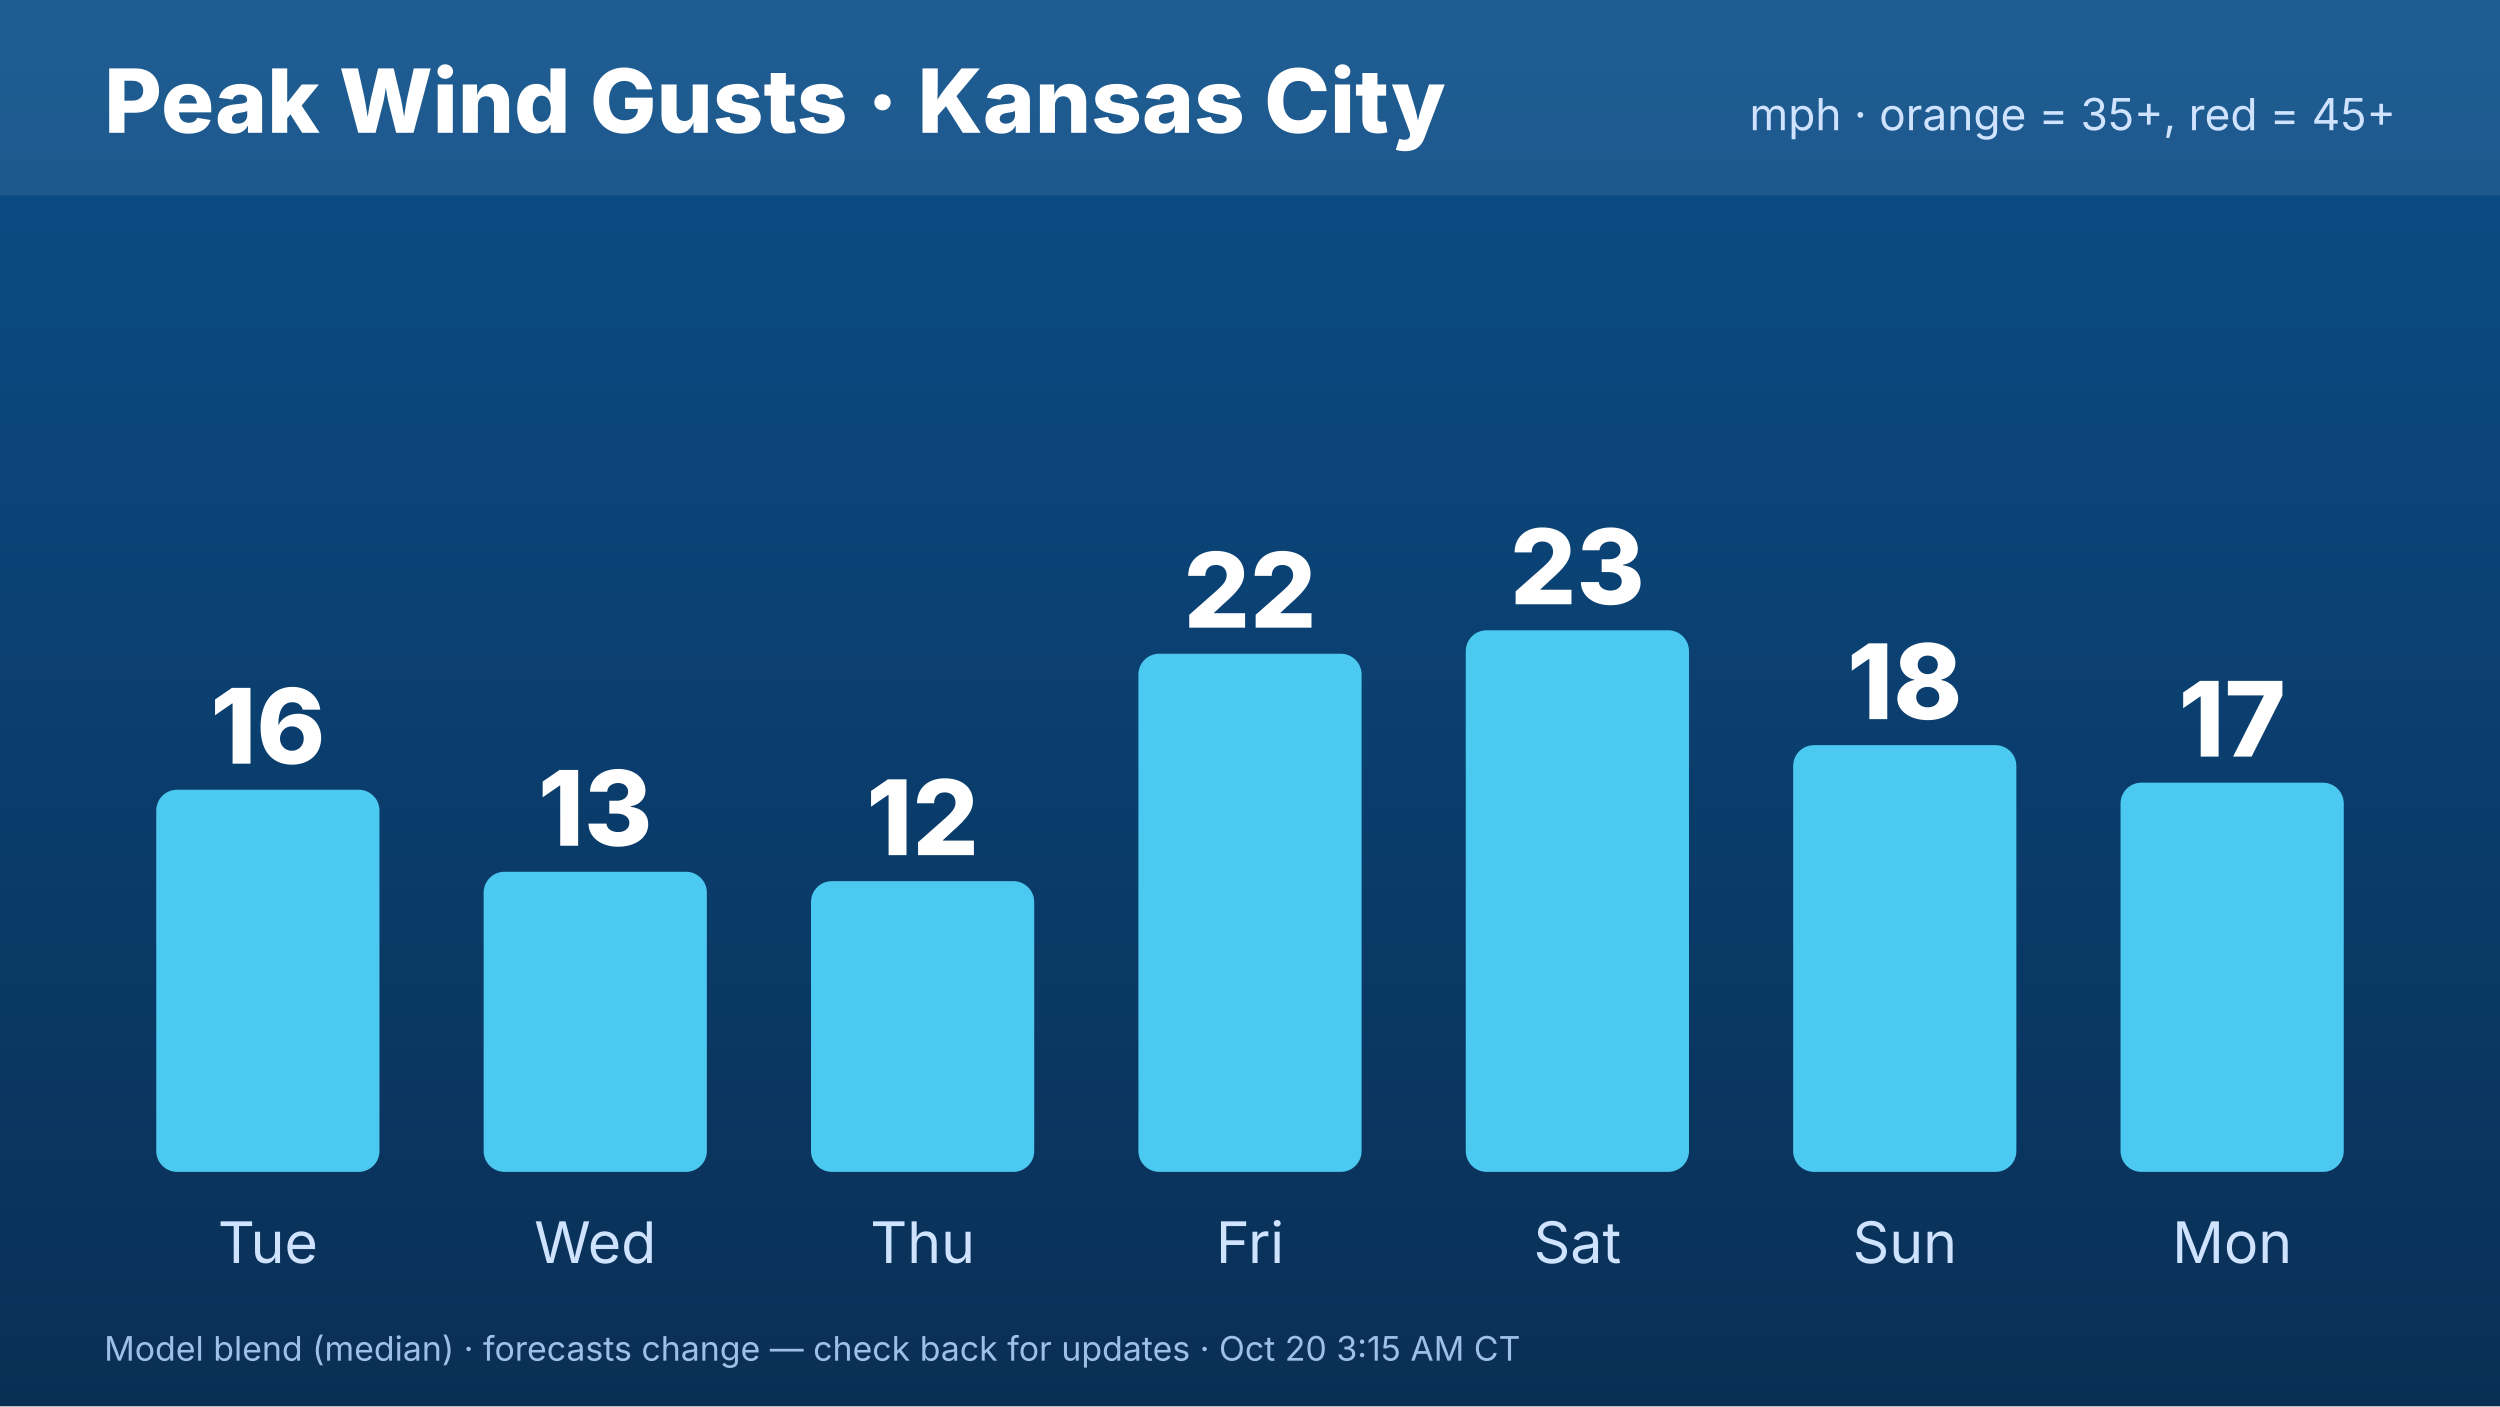
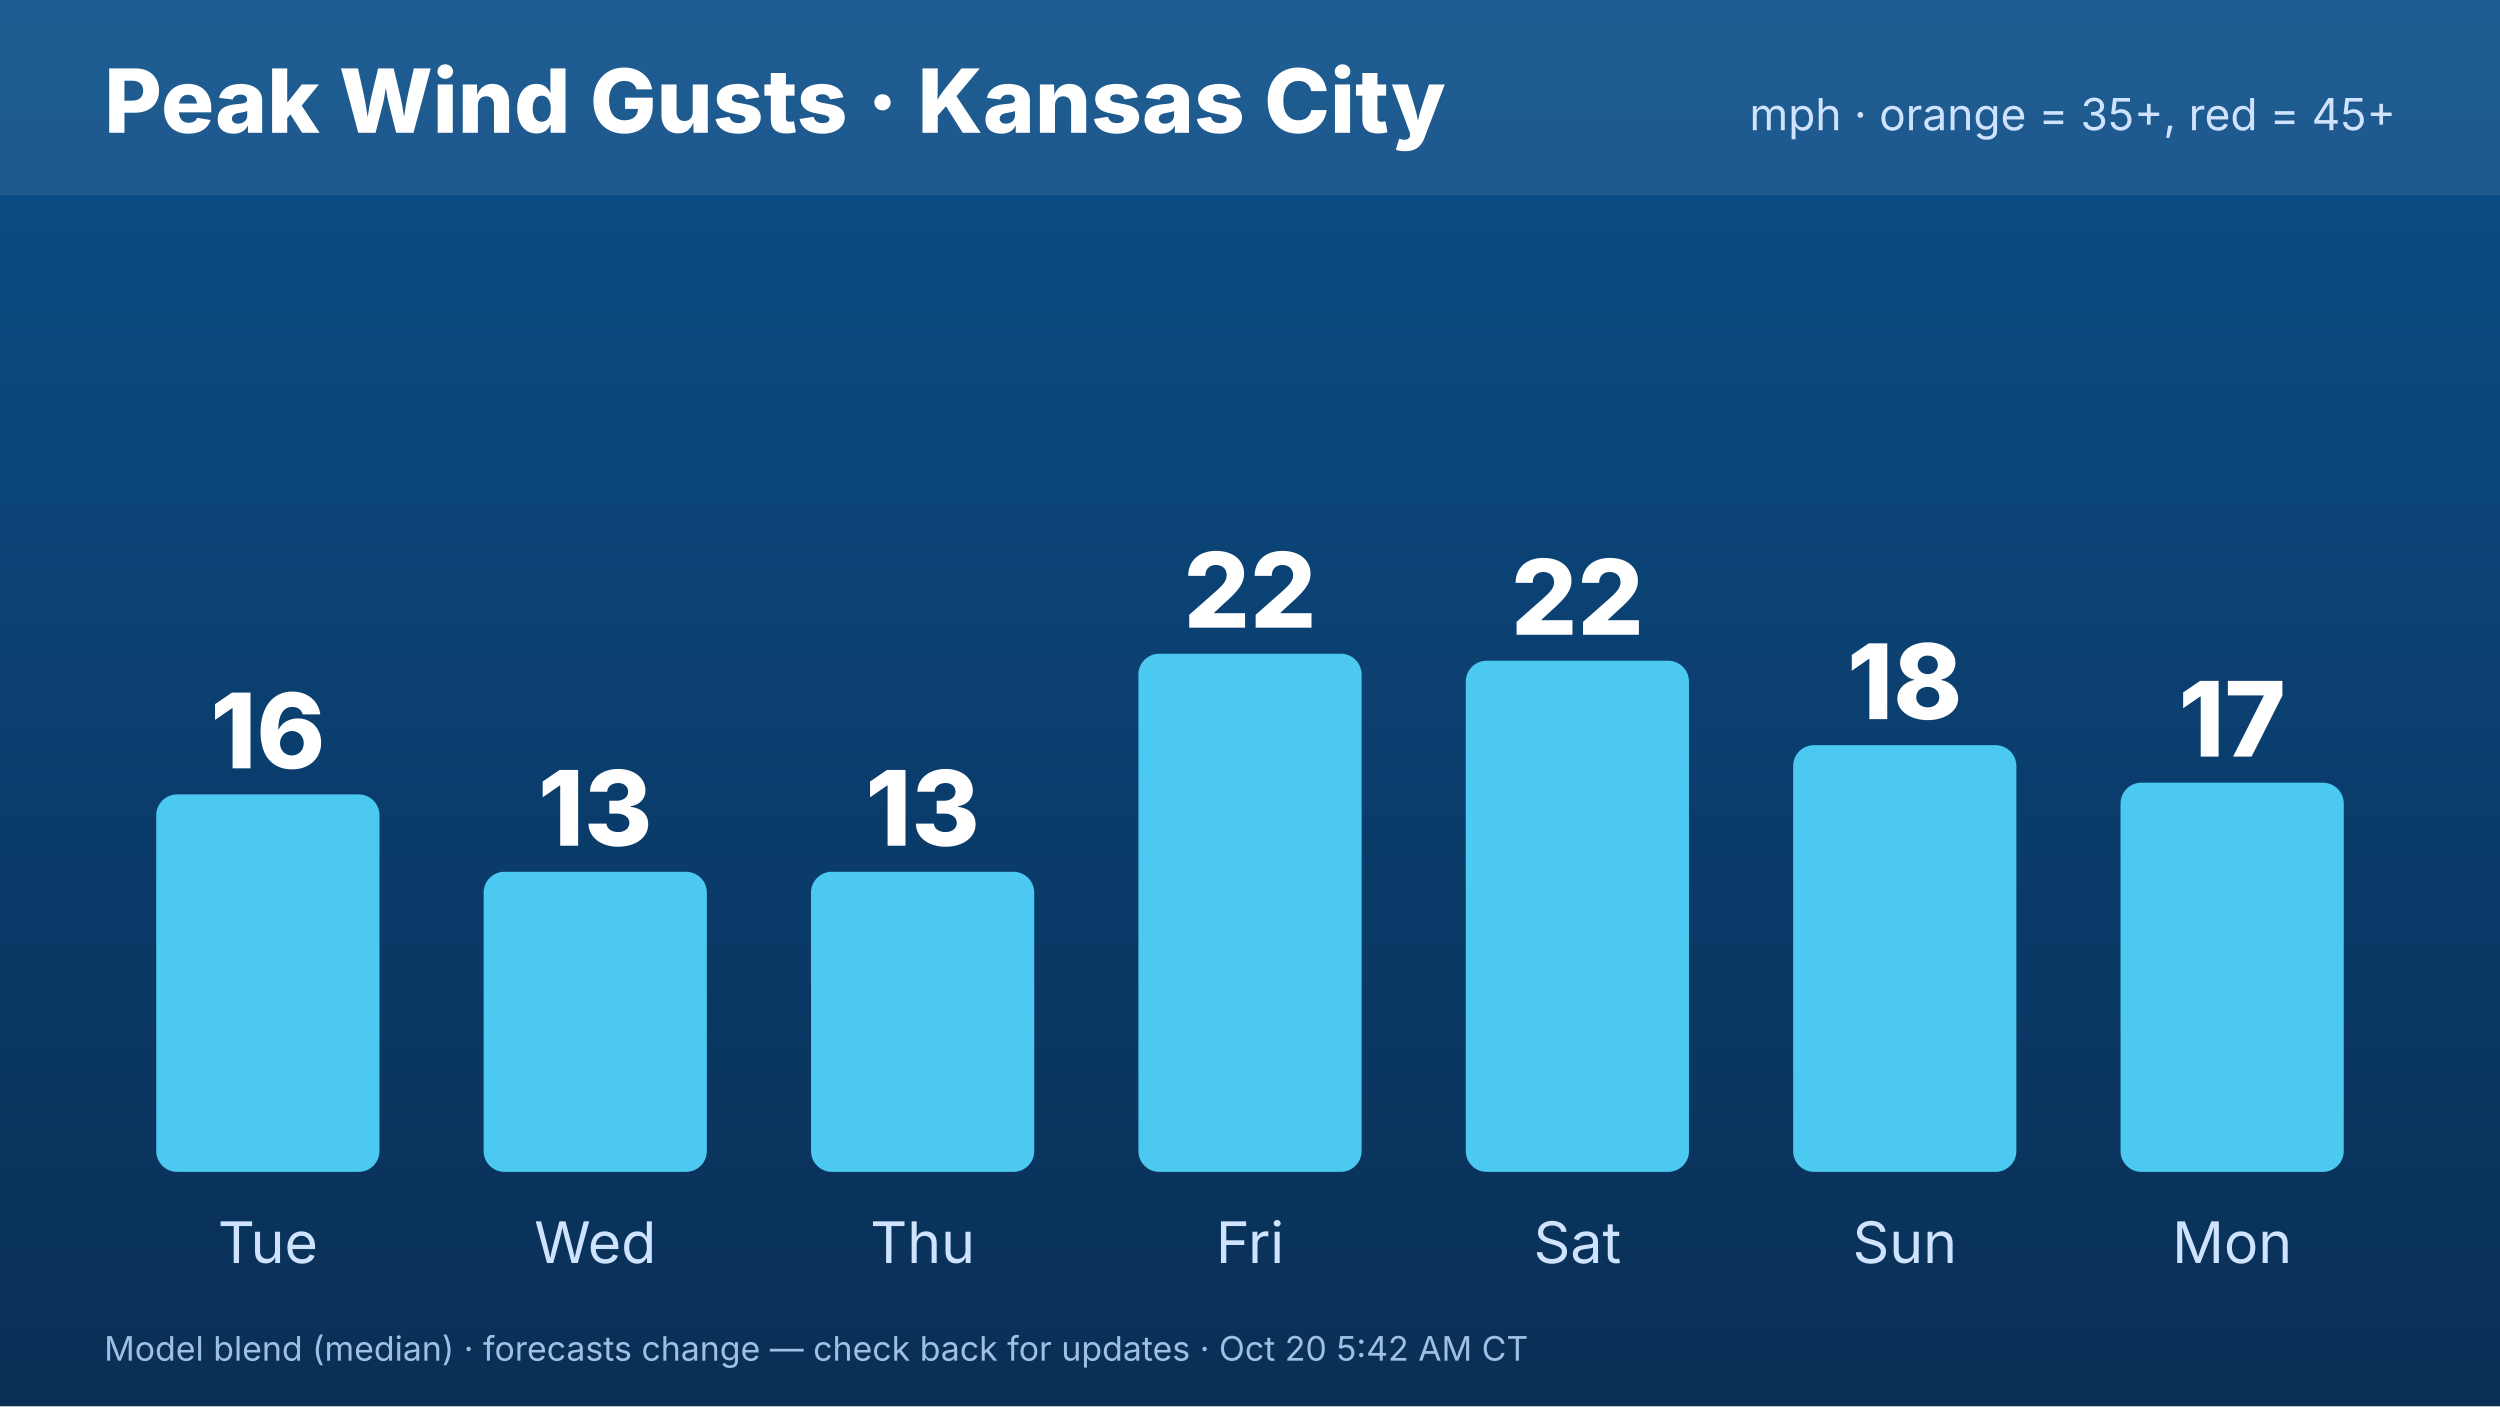
<svg xmlns="http://www.w3.org/2000/svg" width="1920" height="1080" viewBox="0 0 1920 1080" font-family="Inter,Helvetica,Arial,sans-serif">
  <defs>
    <linearGradient id="bg" x1="0" y1="0" x2="0" y2="1">
      <stop offset="0" stop-color="#0b4f8a" />
      <stop offset="1" stop-color="#0a2f55" />
    </linearGradient>
  </defs>
  <rect width="1920" height="1080" fill="url(#bg)" />
  <rect x="0" y="0" width="1920" height="150" fill="#ffffff" opacity=".08" />
  <text x="80" y="102" font-size="68" font-weight="800" fill="#fff">Peak Wind Gusts · Kansas City</text>
  <text x="1840" y="100" font-size="34" fill="#cfe3ff" text-anchor="end">mph · orange = 35+, red = 45+</text>
-   <rect x="120.0" y="606.495" width="171.429" height="293.505" rx="16" fill="#4cc9f0" />
-   <text x="205.714" y="586.495" font-size="80" font-weight="800" fill="#fff" text-anchor="middle">16</text>
+   <rect x="120.0" y="610.096" width="171.429" height="289.904" rx="16" fill="#4cc9f0" />
+   <text x="205.714" y="590.096" font-size="80" font-weight="800" fill="#fff" text-anchor="middle">16</text>
  <text x="205.714" y="970" font-size="44" fill="#cfe3ff" text-anchor="middle">Tue</text>
  <rect x="371.429" y="669.518" width="171.429" height="230.482" rx="16" fill="#4cc9f0" />
  <text x="457.143" y="649.518" font-size="80" font-weight="800" fill="#fff" text-anchor="middle">13</text>
  <text x="457.143" y="970" font-size="44" fill="#cfe3ff" text-anchor="middle">Wed</text>
-   <rect x="622.857" y="676.72" width="171.429" height="223.28" rx="16" fill="#4cc9f0" />
-   <text x="708.571" y="656.72" font-size="80" font-weight="800" fill="#fff" text-anchor="middle">12</text>
+   <rect x="622.857" y="669.518" width="171.429" height="230.482" rx="16" fill="#4cc9f0" />
+   <text x="708.571" y="649.518" font-size="80" font-weight="800" fill="#fff" text-anchor="middle">13</text>
  <text x="708.571" y="970" font-size="44" fill="#cfe3ff" text-anchor="middle">Thu</text>
  <rect x="874.286" y="502.058" width="171.429" height="397.942" rx="16" fill="#4cc9f0" />
  <text x="960" y="482.058" font-size="80" font-weight="800" fill="#fff" text-anchor="middle">22</text>
  <text x="960" y="970" font-size="44" fill="#cfe3ff" text-anchor="middle">Fri</text>
-   <rect x="1125.714" y="484.051" width="171.429" height="415.949" rx="16" fill="#4cc9f0" />
-   <text x="1211.429" y="464.051" font-size="80" font-weight="800" fill="#fff" text-anchor="middle">23</text>
+   <rect x="1125.714" y="507.46" width="171.429" height="392.54" rx="16" fill="#4cc9f0" />
+   <text x="1211.429" y="487.46" font-size="80" font-weight="800" fill="#fff" text-anchor="middle">22</text>
  <text x="1211.429" y="970" font-size="44" fill="#cfe3ff" text-anchor="middle">Sat</text>
  <rect x="1377.143" y="572.283" width="171.429" height="327.717" rx="16" fill="#4cc9f0" />
  <text x="1462.857" y="552.283" font-size="80" font-weight="800" fill="#fff" text-anchor="middle">18</text>
  <text x="1462.857" y="970" font-size="44" fill="#cfe3ff" text-anchor="middle">Sun</text>
  <rect x="1628.571" y="601.093" width="171.429" height="298.907" rx="16" fill="#4cc9f0" />
  <text x="1714.286" y="581.093" font-size="80" font-weight="800" fill="#fff" text-anchor="middle">17</text>
  <text x="1714.286" y="970" font-size="44" fill="#cfe3ff" text-anchor="middle">Mon</text>
-   <text x="80" y="1045" font-size="26" fill="#9fc0e6">Model blend (median) · forecasts change — check back for updates · Oct 20 3:15 AM CT</text>
+   <text x="80" y="1045" font-size="26" fill="#9fc0e6">Model blend (median) · forecasts change — check back for updates · Oct 20 5:42 AM CT</text>
</svg>
